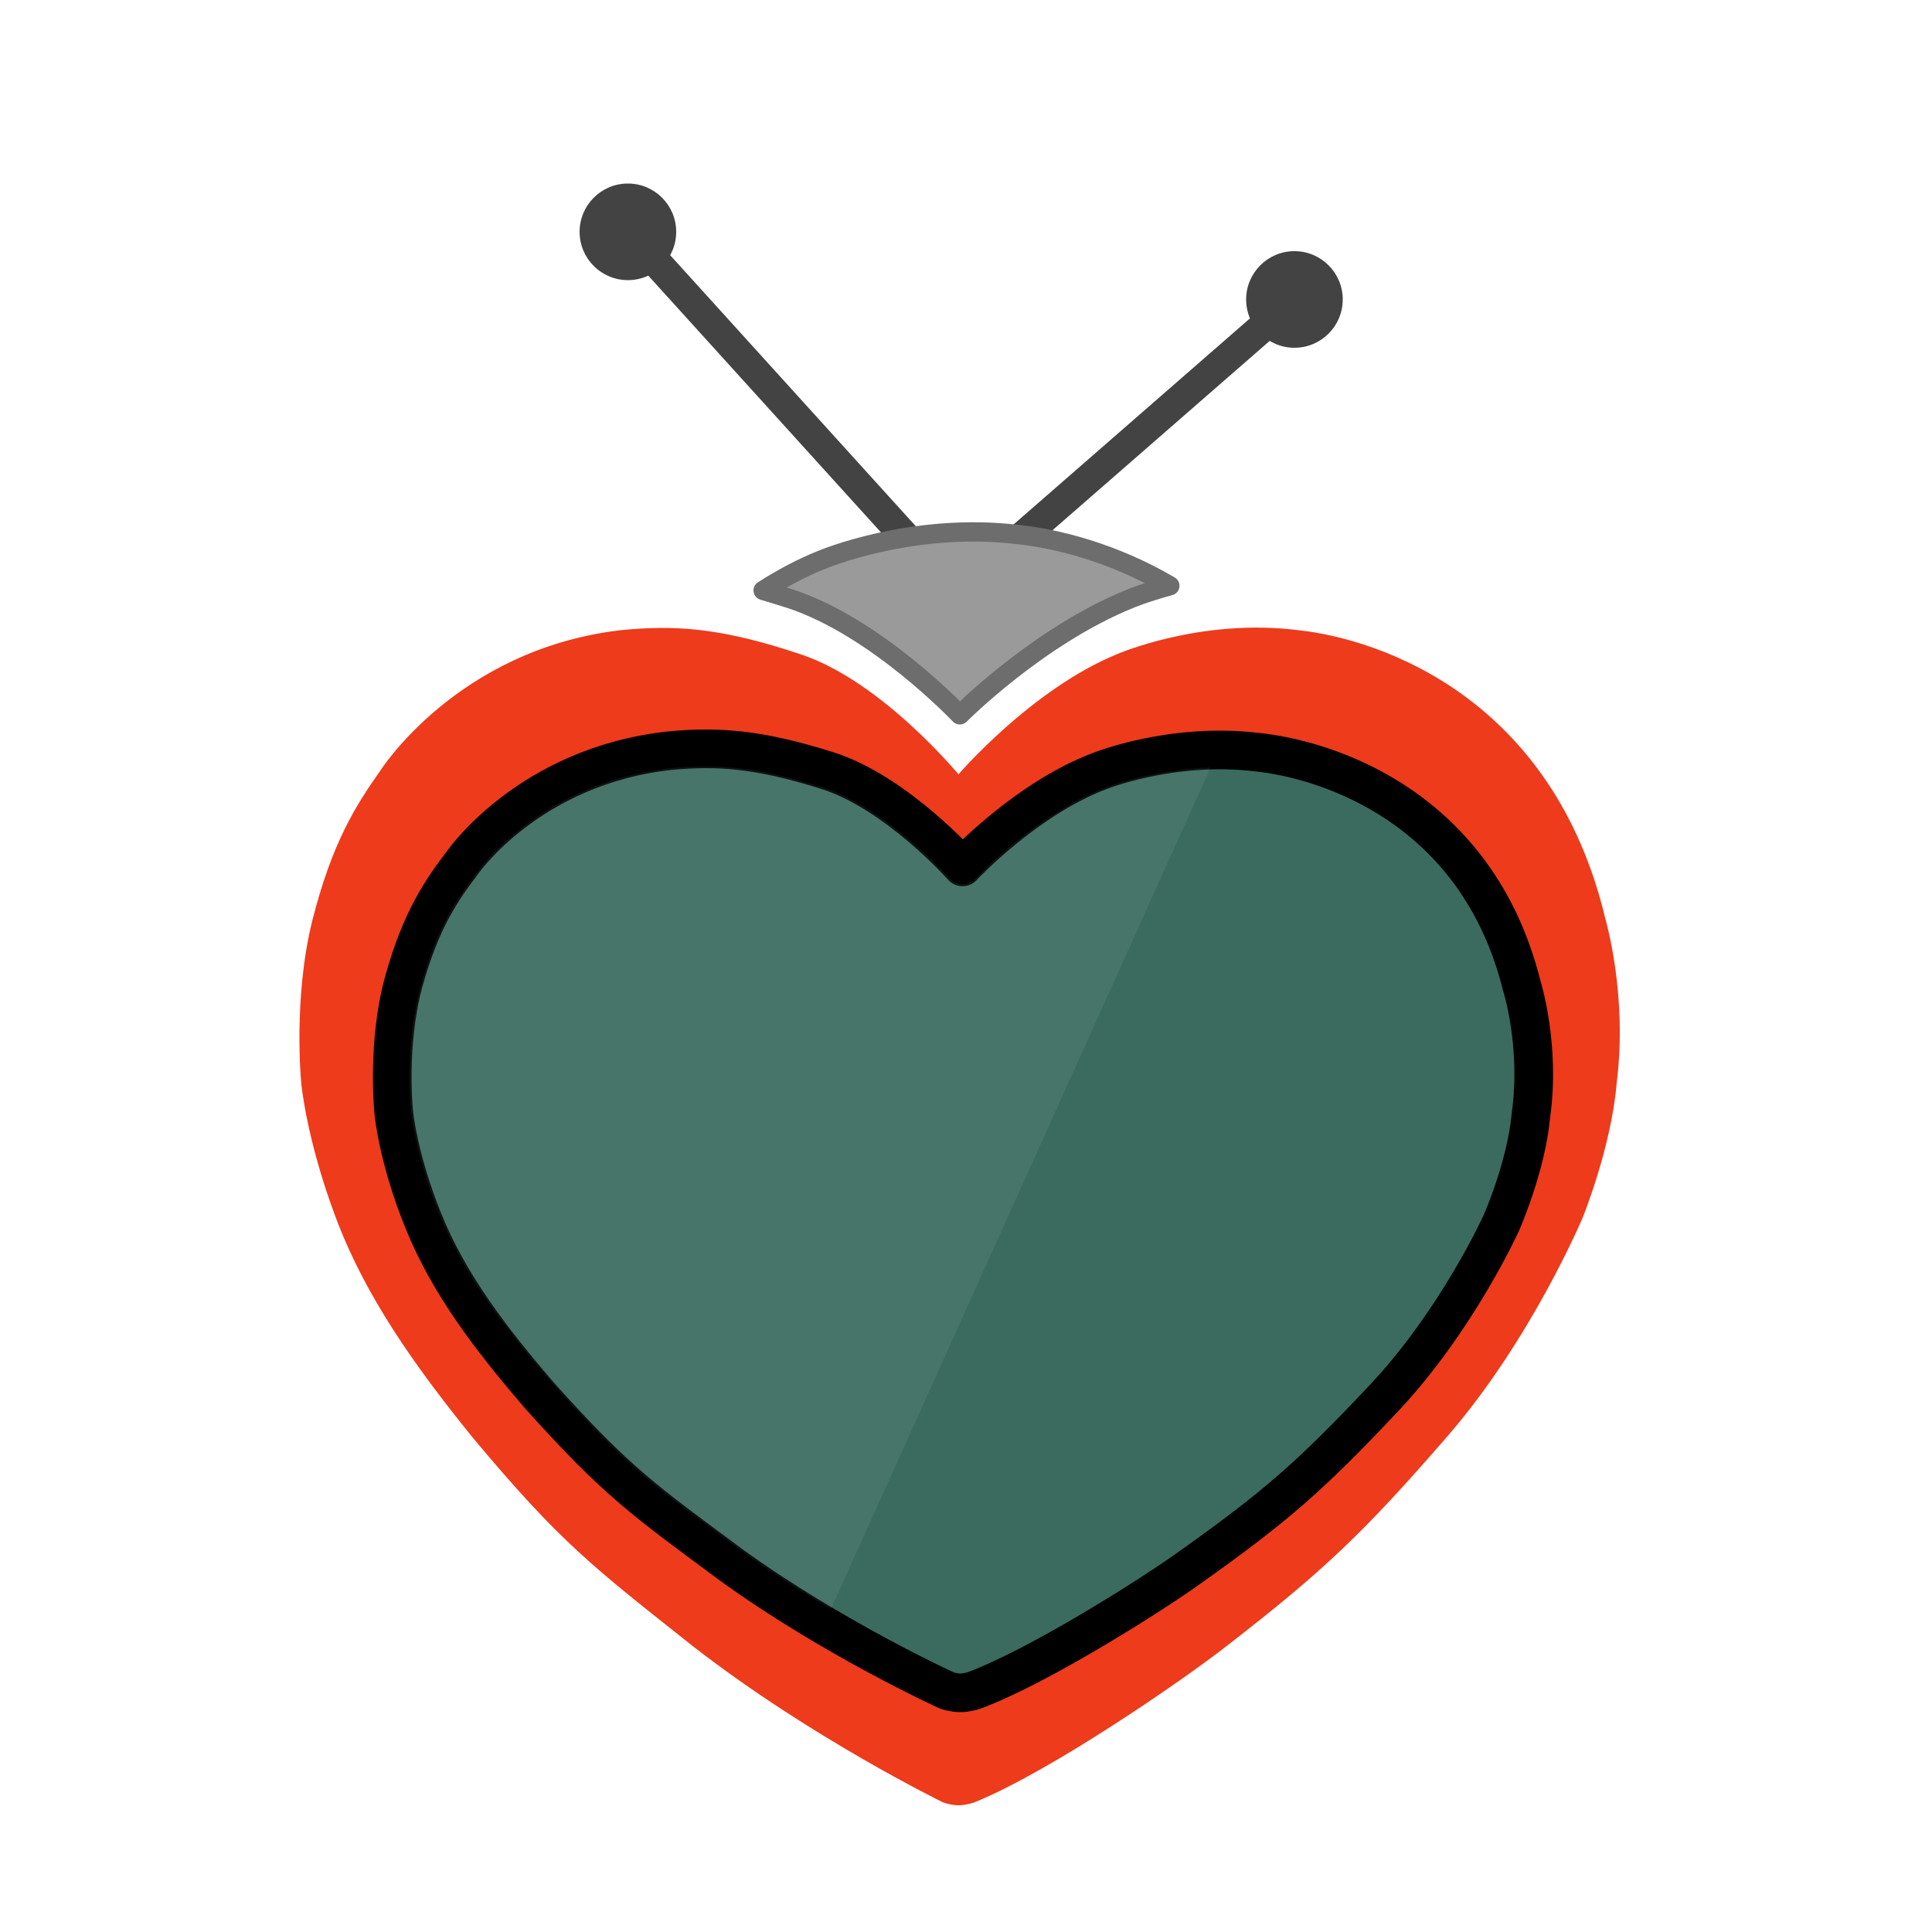
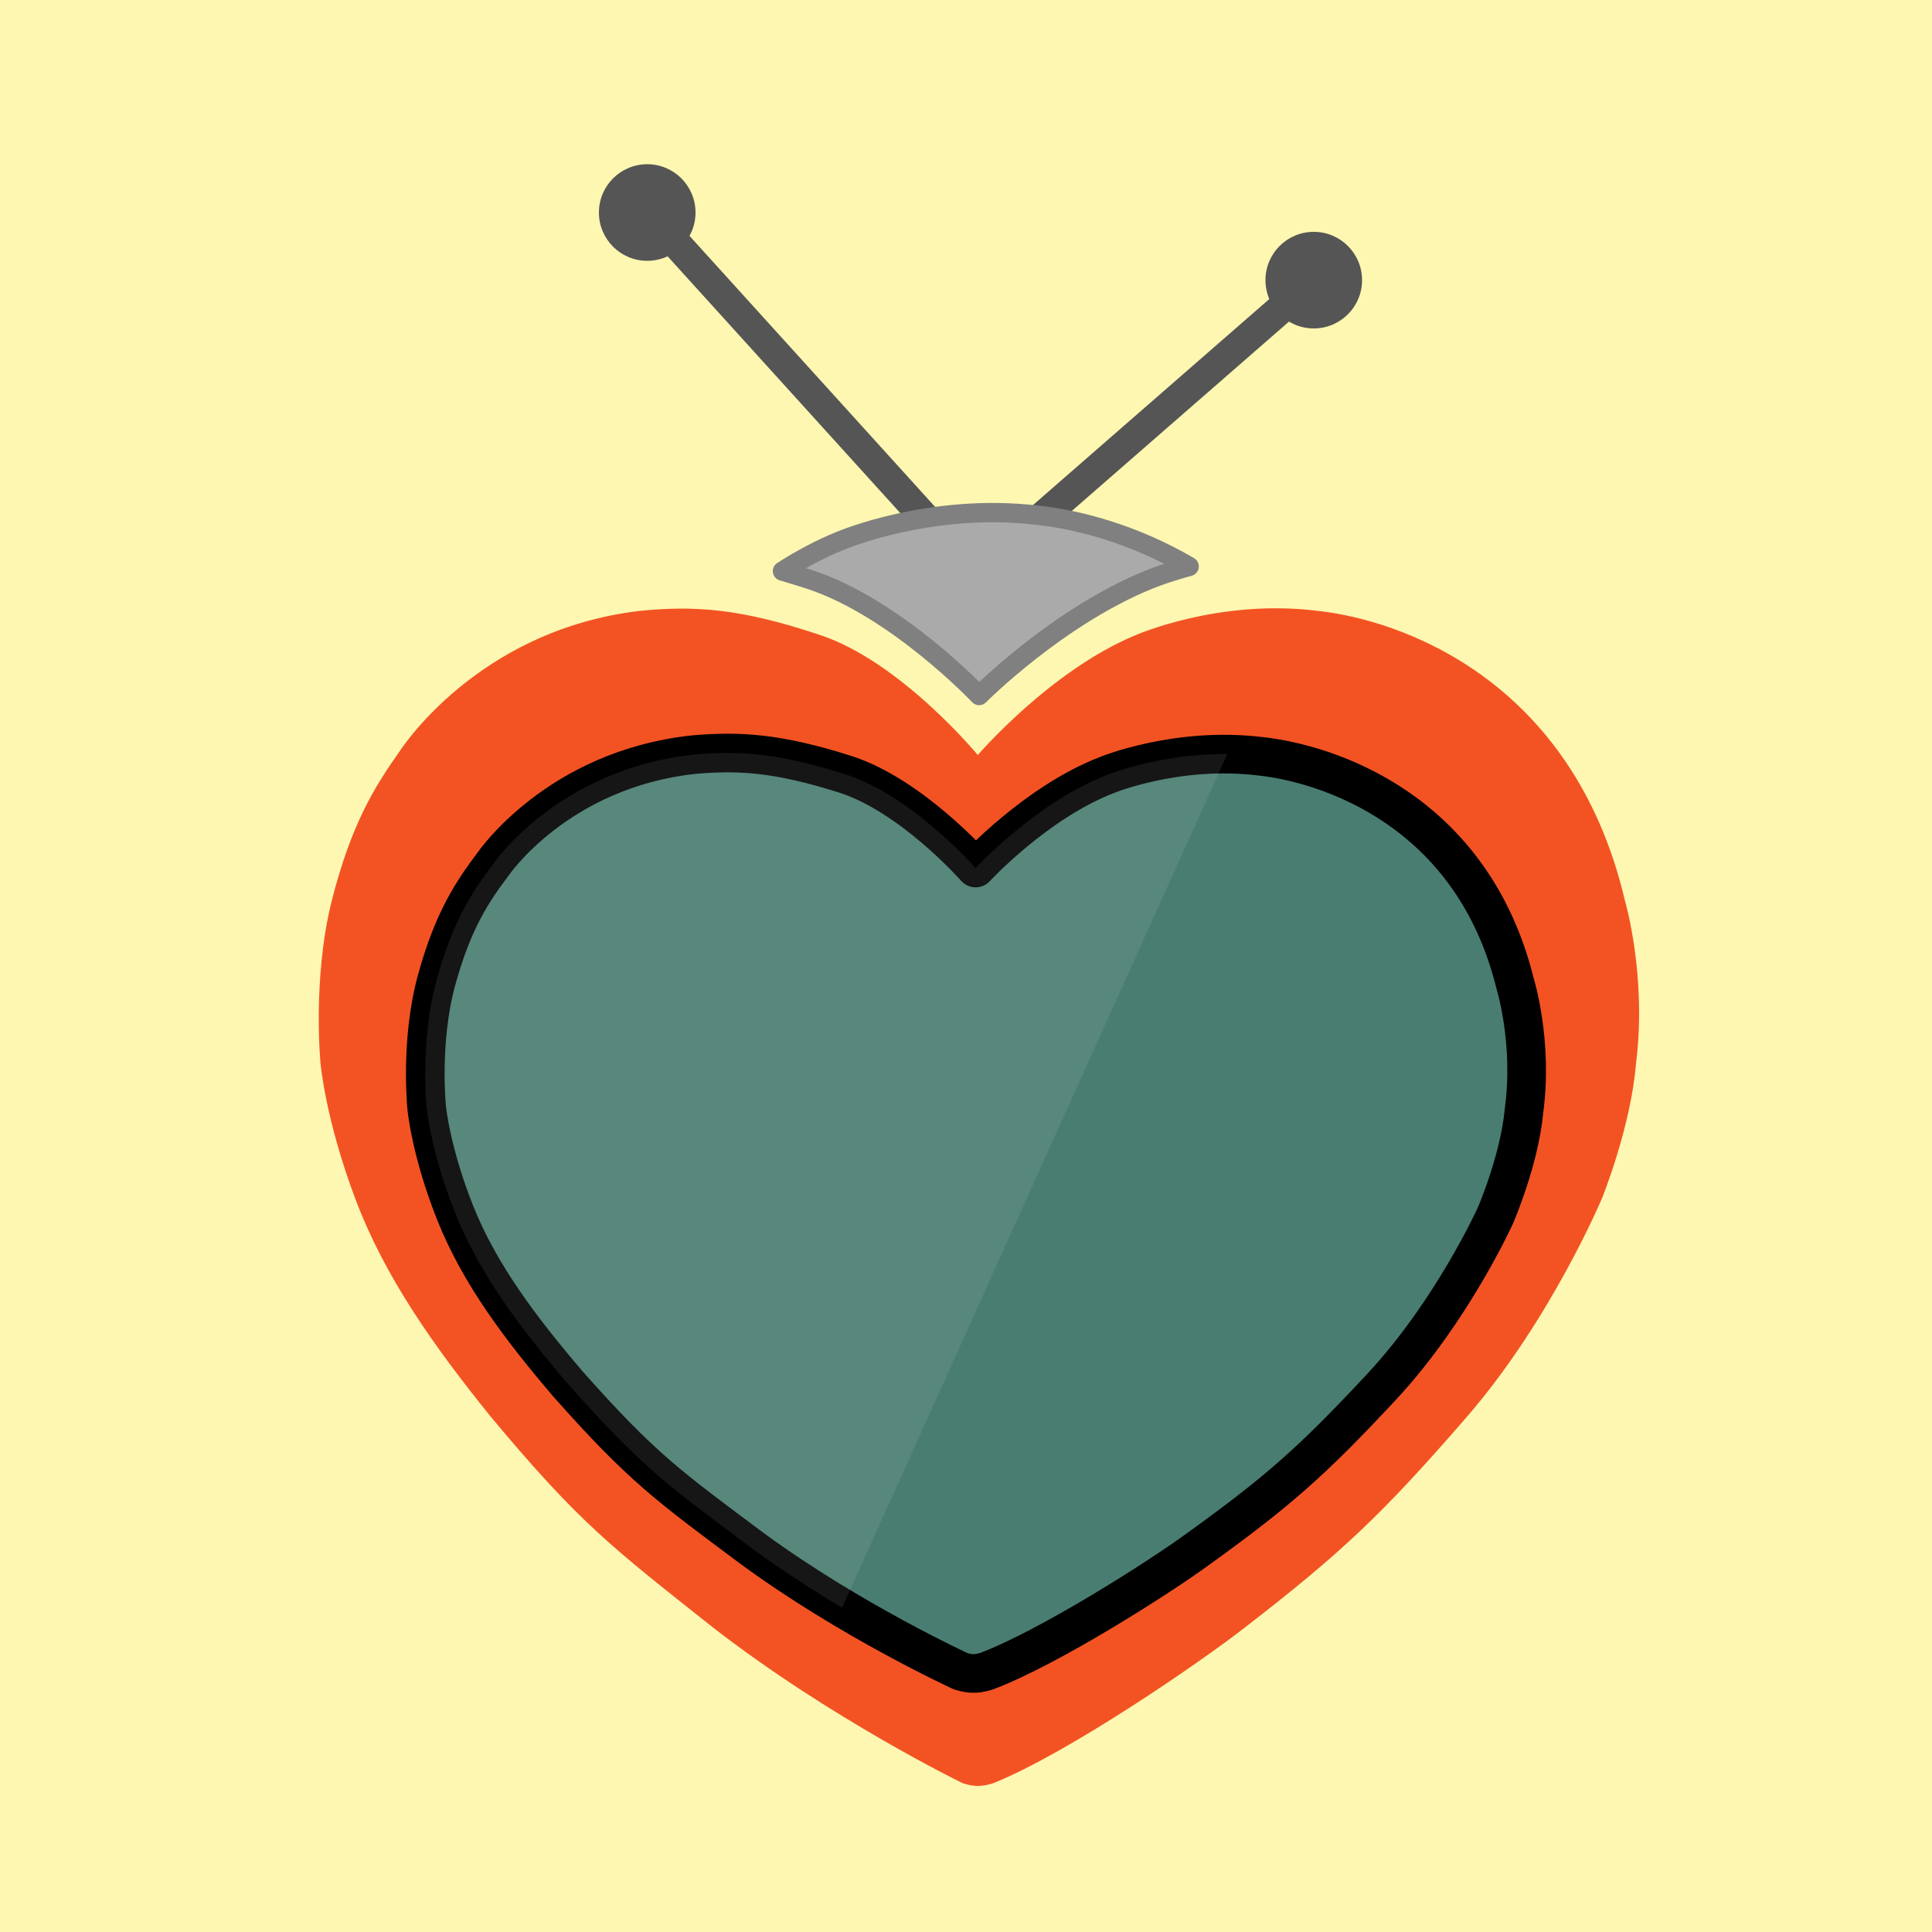
- <svg xmlns="http://www.w3.org/2000/svg" version="1.1" width="100" height="100" xml:space="preserve" id="canvas1">
-   <g id="canvas1-identitygroup4">
-     <g id="canvas1-identitygroup3">
-       <path id="canvas1-identitybezier2" stroke="none" fill="rgb(237, 59, 28)" d="M 48.81,93.29 C 48.81,93.29 49.21,93.44 49.61,93.44 50.02,93.44 50.43,93.29 50.43,93.29 54.32,91.72 61.14,87.03 63.46,85.22 68.46,81.35 70.56,79.37 74.92,74.34 79.28,69.31 81.92,63.02 81.92,63.02 81.92,63.02 83.41,59.36 83.68,56.04 84.25,51.5 83.11,47.63 83.11,47.63 80.41,36.12 71.45,33.08 67.22,32.62 62.08,31.97 57.77,33.88 57.77,33.88 53.37,35.7 49.61,40.08 49.61,40.08 49.61,40.08 45.64,35.27 41.48,33.88 37.33,32.48 34.93,32.34 32.11,32.62 23.63,33.62 19.67,39.91 19.67,39.91 18.43,41.67 17.19,43.6 16.17,47.63 15.16,51.66 15.59,56.04 15.59,56.04 15.59,56.04 15.84,58.93 17.38,63.02 18.91,67.11 21.48,70.71 24.41,74.34 29.04,79.89 30.69,81.1 35.88,85.22 41.98,89.96 48.81,93.29 48.81,93.29 Z M 48.81,93.29" />
-       <path id="canvas1-identitybezier" stroke="none" fill="rgb(58, 107, 94)" d="M 49.01,87.5 C 49.01,87.5 49.35,87.62 49.7,87.62 50.05,87.62 50.41,87.5 50.41,87.5 53.78,86.25 59.69,82.51 61.69,81.06 66.02,77.98 67.84,76.4 71.62,72.38 75.41,68.36 77.7,63.32 77.7,63.32 77.7,63.32 79,60.39 79.24,57.73 79.75,54.09 78.76,51 78.76,51 76.45,41.77 68.72,39.31 65.06,38.93 60.62,38.4 56.89,39.92 56.89,39.92 53.07,41.37 49.82,44.87 49.82,44.87 49.82,44.87 46.4,41.01 42.81,39.88 39.22,38.75 37.14,38.63 34.71,38.85 27.38,39.63 23.93,44.66 23.93,44.66 22.86,46.07 21.78,47.61 20.89,50.84 20.01,54.07 20.38,57.57 20.38,57.57 20.38,57.57 20.58,59.89 21.9,63.16 23.22,66.45 25.43,69.34 27.95,72.26 31.94,76.71 33.37,77.68 37.85,81 43.11,84.81 49.01,87.5 49.01,87.5 Z M 49.01,87.5" />
-       <path id="canvas1-bezier3" stroke="rgb(0, 0, 0)" stroke-width="2" stroke-linejoin="round" stroke-miterlimit="10" fill="none" d="M 49.01,87.5 C 49.01,87.5 49.35,87.62 49.7,87.62 50.05,87.62 50.41,87.5 50.41,87.5 53.78,86.25 59.69,82.51 61.69,81.06 66.02,77.98 67.84,76.4 71.62,72.38 75.41,68.36 77.7,63.32 77.7,63.32 77.7,63.32 79,60.39 79.24,57.73 79.75,54.09 78.76,51 78.76,51 76.45,41.77 68.72,39.31 65.06,38.93 60.62,38.4 56.89,39.92 56.89,39.92 53.07,41.37 49.82,44.87 49.82,44.87 49.82,44.87 46.4,41.01 42.81,39.88 39.22,38.75 37.14,38.63 34.71,38.85 27.38,39.63 23.93,44.66 23.93,44.66 22.86,46.07 21.78,47.61 20.89,50.84 20.01,54.07 20.38,57.57 20.38,57.57 20.38,57.57 20.58,59.89 21.9,63.16 23.22,66.45 25.43,69.34 27.95,72.26 31.94,76.71 33.37,77.68 37.85,81 43.11,84.81 49.01,87.5 49.01,87.5 Z M 49.01,87.5" />
+ <svg xmlns="http://www.w3.org/2000/svg" version="1.1" width="100" height="100" xml:space="preserve" id="identity">
+   <defs>
+     <filter id="identity-shadow-inner" filterUnits="userSpaceOnUse">
+       <feGaussianBlur in="SourceAlpha" stdDeviation="1.5" result="blur" />
+       <feOffset dx="0.1" dy="-0.1" />
+       <feComposite in2="SourceAlpha" operator="arithmetic" k2="-1.15" k3="1.15" result="shadowDiff" />
+       <feFlood flood-color="rgb(255, 255, 255)" flood-opacity="0.12" />
+       <feComposite in2="shadowDiff" operator="in" />
+       <feComposite in2="SourceGraphic" operator="over" />
+     </filter>
+   </defs>
+   <g id="identity-group">
+     <rect id="identity-background" stroke="none" fill="rgb(254, 247, 177)" x="0" y="0" width="100" height="100" />
+     <g id="identity-heart">
+       <path id="identity-red" stroke="none" fill="rgb(243, 83, 35)" d="M 49.81,92.29 C 49.81,92.29 50.21,92.44 50.61,92.44 51.02,92.44 51.43,92.29 51.43,92.29 55.32,90.72 62.14,86.03 64.46,84.22 69.46,80.35 71.56,78.37 75.92,73.34 80.28,68.31 82.92,62.02 82.92,62.02 82.92,62.02 84.41,58.36 84.68,55.04 85.25,50.5 84.11,46.63 84.11,46.63 81.41,35.12 72.45,32.08 68.22,31.62 63.08,30.97 58.77,32.88 58.77,32.88 54.37,34.7 50.61,39.08 50.61,39.08 50.61,39.08 46.64,34.27 42.48,32.88 38.33,31.48 35.93,31.34 33.11,31.62 24.63,32.62 20.67,38.91 20.67,38.91 19.43,40.67 18.19,42.6 17.17,46.63 16.16,50.66 16.59,55.04 16.59,55.04 16.59,55.04 16.84,57.93 18.38,62.02 19.91,66.11 22.48,69.71 25.41,73.34 30.04,78.89 31.69,80.1 36.88,84.22 42.98,88.96 49.81,92.29 49.81,92.29 Z M 49.81,92.29" />
+       <path id="identity-green" stroke="rgb(0, 0, 0)" stroke-width="2" stroke-linejoin="round" stroke-miterlimit="10" fill="rgb(73, 125, 113)" d="M -1.04,24.3 C -1.04,24.3 -0.71,24.42 -0.37,24.42 -0.03,24.42 0.31,24.3 0.31,24.3 3.55,23.07 9.25,19.41 11.18,17.99 15.35,14.97 17.1,13.43 20.74,9.5 24.37,5.57 26.58,0.65 26.58,0.65 26.58,0.65 27.82,-2.21 28.05,-4.8 28.52,-8.35 27.57,-11.37 27.57,-11.37 25.32,-20.36 17.84,-22.74 14.31,-23.1 10.03,-23.6 6.43,-22.11 6.43,-22.11 2.76,-20.69 -0.37,-17.27 -0.37,-17.27 -0.37,-17.27 -3.68,-21.02 -7.15,-22.11 -10.62,-23.2 -12.62,-23.31 -14.97,-23.1 -22.04,-22.32 -25.35,-17.4 -25.35,-17.4 -26.38,-16.02 -27.41,-14.52 -28.26,-11.37 -29.11,-8.22 -28.75,-4.8 -28.75,-4.8 -28.75,-4.8 -28.54,-2.54 -27.26,0.65 -25.98,3.84 -23.83,6.66 -21.39,9.5 -17.53,13.83 -16.15,14.78 -11.83,17.99 -6.74,21.7 -1.04,24.3 -1.04,24.3 Z M -1.04,24.3" transform="translate(50.82, 62.2) rotate(0.16)" />
+       <g id="identity-mask" clip-path="url(#identity-bezier7)" opacity="0.1">
+         <clipPath id="identity-bezier7">
+           <path d="M -1.04,24.3 C -1.04,24.3 -0.71,24.42 -0.37,24.42 -0.03,24.42 0.31,24.3 0.31,24.3 3.55,23.07 9.25,19.41 11.18,17.99 15.35,14.97 17.1,13.43 20.74,9.5 24.37,5.57 26.58,0.65 26.58,0.65 26.58,0.65 27.82,-2.21 28.05,-4.8 28.52,-8.35 27.57,-11.37 27.57,-11.37 25.32,-20.36 17.84,-22.74 14.31,-23.1 10.03,-23.6 6.43,-22.11 6.43,-22.11 2.76,-20.69 -0.37,-17.27 -0.37,-17.27 -0.37,-17.27 -3.68,-21.02 -7.15,-22.11 -10.62,-23.2 -12.62,-23.31 -14.97,-23.1 -22.04,-22.32 -25.35,-17.4 -25.35,-17.4 -26.38,-16.02 -27.41,-14.52 -28.26,-11.37 -29.11,-8.22 -28.75,-4.8 -28.75,-4.8 -28.75,-4.8 -28.54,-2.54 -27.26,0.65 -25.98,3.84 -23.83,6.66 -21.39,9.5 -17.53,13.83 -16.15,14.78 -11.83,17.99 -6.74,21.7 -1.04,24.3 -1.04,24.3 Z M -1.04,24.3" transform="translate(50.82, 62.2) rotate(0.16)" />
+         </clipPath>
+         <rect id="identity-light" stroke="none" fill="rgb(226, 227, 227)" x="0" y="0" width="37.39" height="60.46" transform="translate(34.14, 13.25) rotate(24.29)" />
+       </g>
    </g>
-     <path id="canvas1-identitybezier3" stroke="rgb(67, 67, 67)" stroke-width="1.55" stroke-linecap="round" stroke-miterlimit="10" fill="none" d="M 47.5,28.5 L 33,12.5" />
-     <path id="canvas1-identitybezier4" stroke="rgb(67, 67, 67)" stroke-width="1.55" stroke-linecap="round" stroke-linejoin="round" stroke-miterlimit="10" fill="none" d="M 67,15.5 L 47.5,32.5" />
-     <path id="canvas1-identitybezier6" stroke="rgb(109, 109, 109)" stroke-linecap="round" stroke-linejoin="round" stroke-miterlimit="10" fill="rgb(154, 154, 154)" d="M 52.71,27.67 C 54.69,27.88 57.62,28.6 60.55,30.32 59.26,30.67 58.5,30.99 58.5,30.99 53.74,32.91 49.68,37 49.68,37 49.68,37 45.39,32.46 40.9,30.99 40.41,30.84 39.95,30.69 39.5,30.56 40.44,29.96 41.45,29.41 42.5,28.99 42.5,28.99 47.16,27 52.71,27.67 Z M 52.71,27.67" />
-     <circle id="canvas1-identityoval" stroke="none" fill="rgb(67, 67, 67)" cx="32.5" cy="12" r="2.5" />
-     <circle id="canvas1-identityoval2" stroke="none" fill="rgb(67, 67, 67)" cx="67" cy="15.5" r="2.5" />
-     <path id="canvas1-identitybezier10" stroke="none" fill="rgb(255, 255, 255)" fill-opacity="0.07" d="M 42.55,40.74 C 43.76,41.12 45.07,41.89 46.41,42.93 47.12,43.49 47.79,44.09 48.4,44.69 48.61,44.9 48.8,45.09 48.96,45.26 49.06,45.36 49.13,45.43 49.16,45.47 49.51,45.86 50.12,45.87 50.47,45.48 50.51,45.45 50.58,45.37 50.69,45.27 50.87,45.08 51.08,44.88 51.31,44.66 51.99,44.03 52.75,43.4 53.55,42.82 54.78,41.93 56.01,41.22 57.22,40.76 57.29,40.73 57.43,40.68 57.65,40.61 58.01,40.48 58.43,40.36 58.89,40.25 60.1,39.95 61.37,39.77 62.66,39.73 56.44,53.52 45.74,77.22 43.01,83.28 41.95,82.66 40.9,82 39.9,81.33 39.37,80.97 38.86,80.62 38.38,80.27 35.22,77.93 35.07,77.82 34.13,77.05 33.71,76.72 33.32,76.39 32.94,76.05 31.68,74.94 30.41,73.64 28.64,71.66 25.65,68.21 23.86,65.62 22.73,62.82 22.17,61.44 21.78,60.13 21.52,58.94 21.43,58.53 21.36,58.16 21.32,57.85 21.29,57.66 21.27,57.54 21.27,57.47 21.26,57.4 21.25,57.24 21.23,57.02 21.13,55.36 21.21,53.49 21.6,51.74 21.65,51.51 21.7,51.29 21.76,51.08 22.48,48.46 23.22,47.08 24.67,45.17 24.71,45.12 24.76,45.05 24.83,44.96 24.95,44.8 25.13,44.6 25.35,44.35 25.96,43.7 26.69,43.05 27.55,42.44 29.58,41.01 31.99,40.05 34.79,39.75 37.4,39.52 39.36,39.74 42.55,40.74 Z M 42.55,40.74" />
+     <path id="identity-bezier3" stroke="rgb(85, 85, 85)" stroke-width="1.55" stroke-linecap="round" stroke-miterlimit="10" fill="none" d="M 48.5,27.5 L 34,11.5" />
+     <path id="identity-bezier4" stroke="rgb(85, 85, 85)" stroke-width="1.55" stroke-linecap="round" stroke-linejoin="round" stroke-miterlimit="10" fill="none" d="M 68,14.5 L 48.5,31.5" />
+     <path id="identity-bezier6" stroke="rgb(128, 128, 128)" stroke-linecap="round" stroke-linejoin="round" stroke-miterlimit="10" fill="rgb(170, 170, 170)" d="M 53.71,26.67 C 55.69,26.88 58.62,27.6 61.55,29.32 60.26,29.67 59.5,29.99 59.5,29.99 54.74,31.91 50.68,36 50.68,36 50.68,36 46.39,31.46 41.9,29.99 41.41,29.84 40.95,29.69 40.5,29.56 41.44,28.96 42.45,28.41 43.5,27.99 43.5,27.99 48.16,26 53.71,26.67 Z M 53.71,26.67" />
+     <circle id="identity-oval" stroke="none" fill="rgb(85, 85, 85)" cx="33.5" cy="11" r="2.5" />
+     <circle id="identity-oval2" stroke="none" fill="rgb(85, 85, 85)" cx="68" cy="14.5" r="2.5" />
  </g>
</svg>
